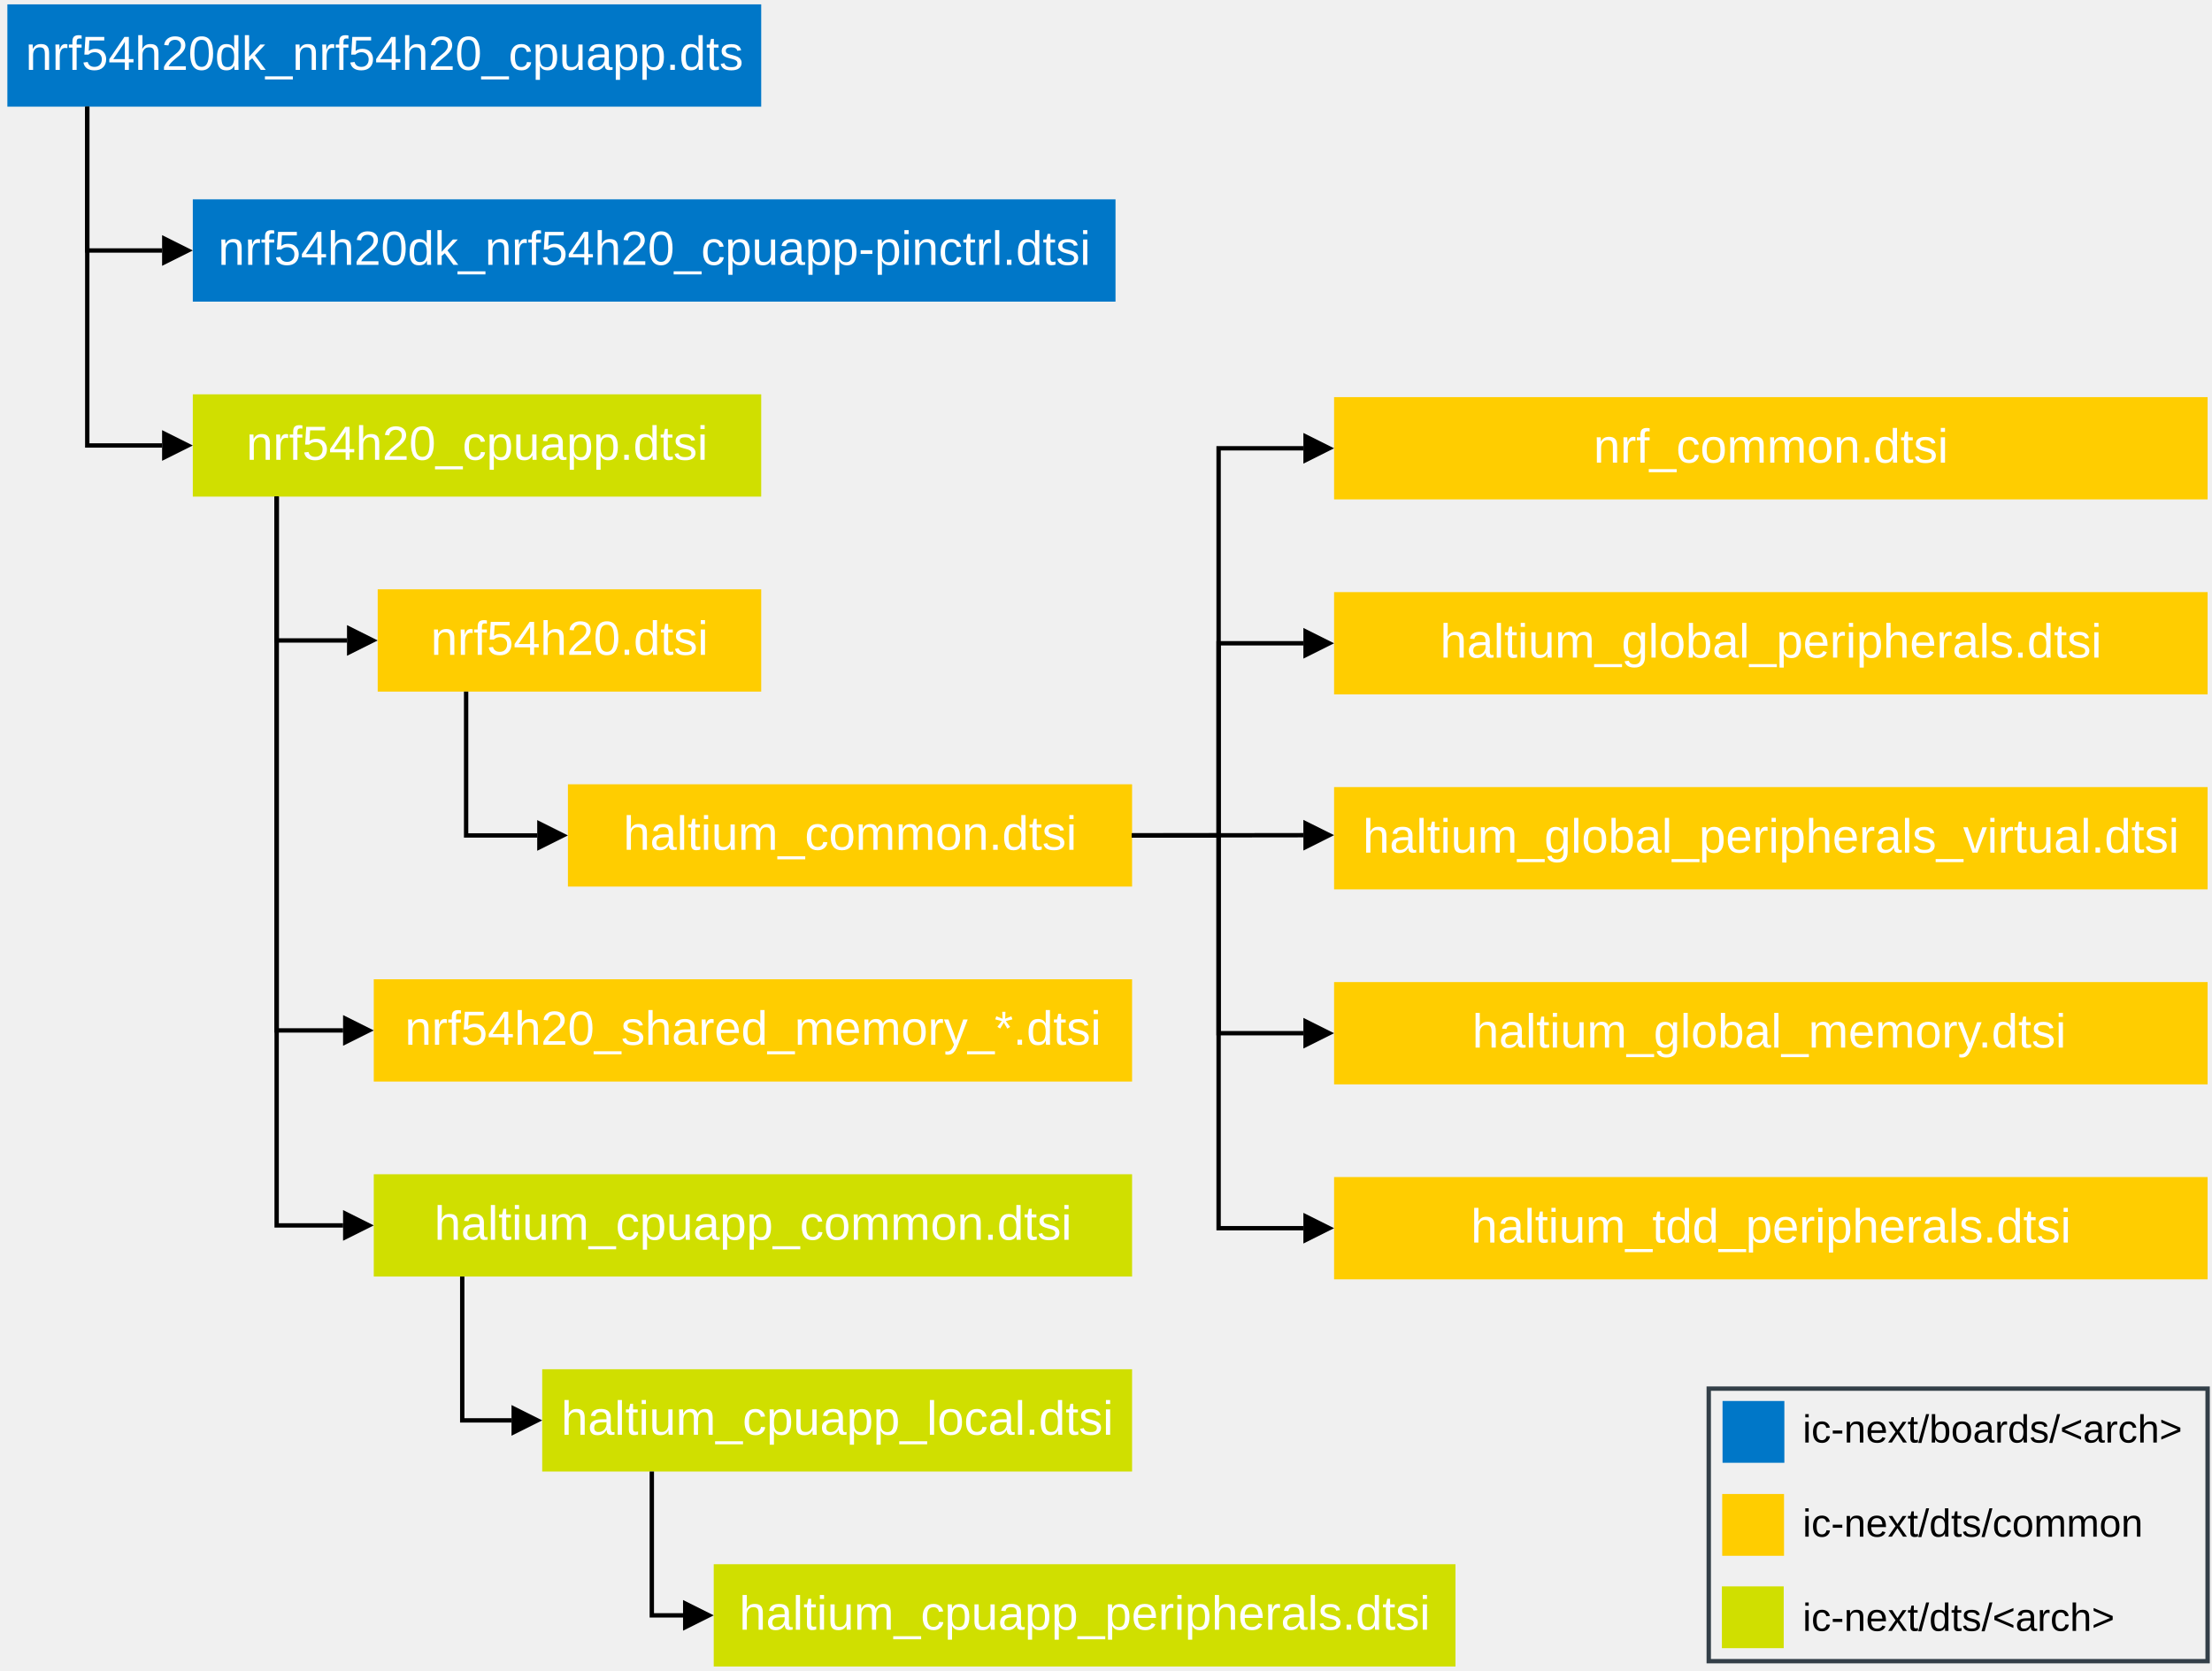
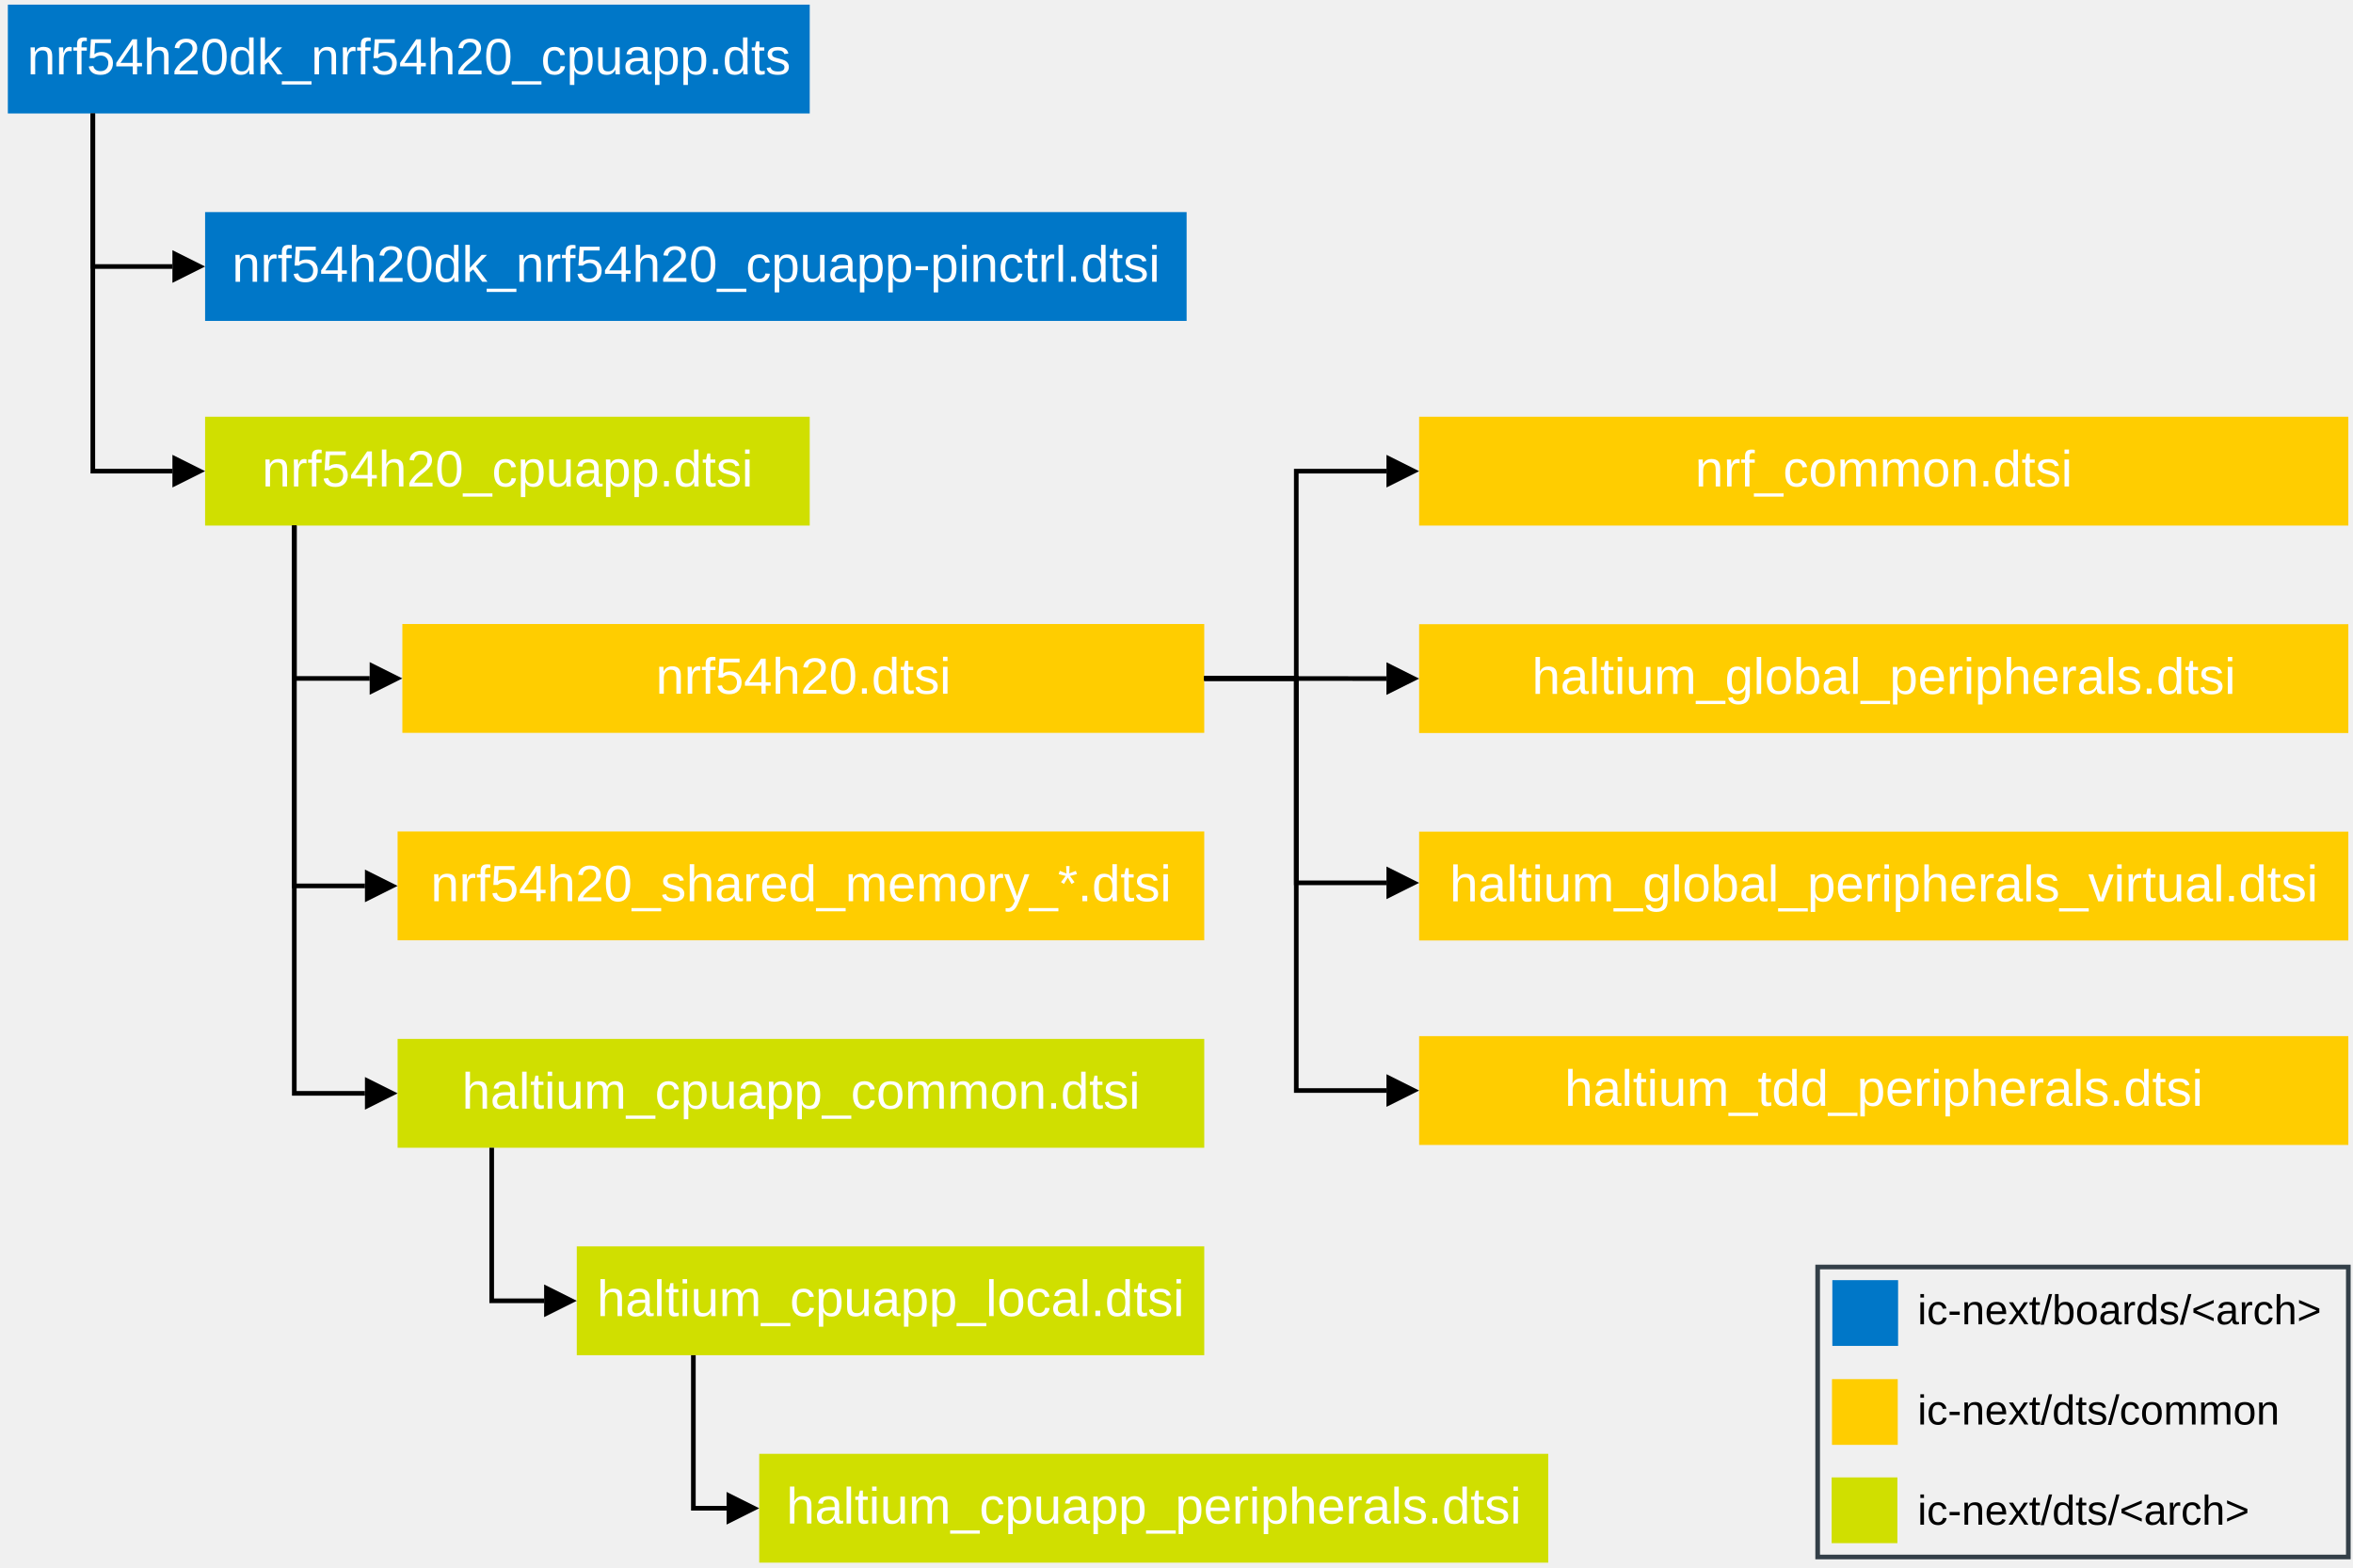
- <svg xmlns="http://www.w3.org/2000/svg" xmlns:xlink="http://www.w3.org/1999/xlink" width="7.044in" height="5.322in" viewBox="0 0 507.188 383.211" xml:space="preserve" color-interpolation-filters="sRGB" class="st10">
+ <svg xmlns="http://www.w3.org/2000/svg" xmlns:xlink="http://www.w3.org/1999/xlink" width="7.044in" height="4.692in" viewBox="0 0 507.188 337.849" xml:space="preserve" color-interpolation-filters="sRGB" class="st10">
  <style type="text/css">
	
		.st1 {fill:#0077c8;stroke:none;stroke-width:1}
		.st2 {fill:#ffffff;font-family:Arial;font-size:0.917em}
		.st3 {fill:#d0df00;stroke:none;stroke-width:1}
		.st4 {fill:#ffcd00;stroke:none;stroke-width:1}
- 		.st5 {marker-end:url(#mrkr4-48);stroke:#000000;stroke-linecap:butt;stroke-width:1}
+ 		.st5 {marker-end:url(#mrkr4-42);stroke:#000000;stroke-linecap:butt;stroke-width:1}
		.st6 {fill:#000000;fill-opacity:1;stroke:#000000;stroke-opacity:1;stroke-width:0.284}
		.st7 {fill:none;stroke:#333f48;stroke-width:1}
		.st8 {fill:#000000;font-family:Arial;font-size:0.75em}
		.st9 {font-size:1em}
		.st10 {fill:none;fill-rule:evenodd;font-size:12px;overflow:visible;stroke-linecap:square;stroke-miterlimit:3}
	
	</style>
  <defs id="Markers">
    <g id="lend4">
      <path d="M 2 1 L 0 0 L 2 -1 L 2 1 " style="stroke:none" />
    </g>
-     <marker id="mrkr4-48" class="st6" refX="-7.04" orient="auto" markerUnits="strokeWidth" overflow="visible">
+     <marker id="mrkr4-42" class="st6" refX="-7.04" orient="auto" markerUnits="strokeWidth" overflow="visible">
      <use xlink:href="#lend4" transform="scale(-3.52,-3.52) " />
    </marker>
  </defs>
  <g>
-     <g id="shape5-1" transform="translate(1.68231,-358.752)">
-       <rect x="0" y="359.752" width="172.852" height="23.459" class="st1" />
-       <text x="4.16" y="374.78" class="st2">nrf54h20dk_nrf54h20_cpuapp.dts</text>
+     <g id="shape5-1" transform="translate(1.68231,-313.39)">
+       <rect x="0" y="314.39" width="172.852" height="23.459" class="st1" />
+       <text x="4.16" y="329.42" class="st2">nrf54h20dk_nrf54h20_cpuapp.dts</text>
    </g>
-     <g id="shape11-4" transform="translate(44.202,-314.033)">
-       <rect x="0" y="359.752" width="211.572" height="23.459" class="st1" />
-       <text x="5.8" y="374.78" class="st2">nrf54h20dk_nrf54h20_cpuapp-pinctrl.dtsi</text>
+     <g id="shape11-4" transform="translate(44.202,-268.671)">
+       <rect x="0" y="314.39" width="211.572" height="23.459" class="st1" />
+       <text x="5.8" y="329.42" class="st2">nrf54h20dk_nrf54h20_cpuapp-pinctrl.dtsi</text>
    </g>
-     <g id="shape12-7" transform="translate(44.202,-269.314)">
-       <rect x="0" y="359.752" width="130.333" height="23.459" class="st3" />
-       <text x="12.26" y="374.78" class="st2">nrf54h20_cpuapp.dtsi</text>
+     <g id="shape12-7" transform="translate(44.202,-224.556)">
+       <rect x="0" y="314.39" width="130.333" height="23.459" class="st3" />
+       <text x="12.26" y="329.42" class="st2">nrf54h20_cpuapp.dtsi</text>
    </g>
-     <g id="shape13-10" transform="translate(86.5975,-224.595)">
-       <rect x="0" y="359.752" width="87.937" height="23.459" class="st4" />
-       <text x="12.17" y="374.78" class="st2">nrf54h20.dtsi</text>
+     <g id="shape14-10" transform="translate(86.7217,-179.876)">
+       <rect x="0" y="314.39" width="172.852" height="23.459" class="st4" />
+       <text x="54.63" y="329.42" class="st2">nrf54h20.dtsi</text>
    </g>
-     <g id="shape14-13" transform="translate(130.214,-179.876)">
-       <rect x="0" y="359.752" width="129.36" height="23.459" class="st4" />
-       <text x="12.71" y="374.78" class="st2">haltium_common.dtsi</text>
+     <g id="shape15-13" transform="translate(85.6953,-135.157)">
+       <rect x="0" y="314.39" width="173.879" height="23.459" class="st4" />
+       <text x="7.14" y="329.42" class="st2">nrf54h20_shared_memory_*.dtsi</text>
    </g>
-     <g id="shape15-16" transform="translate(85.6953,-135.157)">
-       <rect x="0" y="359.752" width="173.879" height="23.459" class="st4" />
-       <text x="7.14" y="374.78" class="st2">nrf54h20_shared_memory_*.dtsi</text>
+     <g id="shape16-16" transform="translate(85.6953,-90.4379)">
+       <rect x="0" y="314.39" width="173.879" height="23.459" class="st3" />
+       <text x="13.87" y="329.42" class="st2">haltium_cpuapp_common.dtsi</text>
    </g>
-     <g id="shape16-19" transform="translate(85.6953,-90.4379)">
-       <rect x="0" y="359.752" width="173.879" height="23.459" class="st3" />
-       <text x="13.87" y="374.78" class="st2">haltium_cpuapp_common.dtsi</text>
+     <g id="shape17-19" transform="translate(124.318,-45.719)">
+       <rect x="0" y="314.39" width="135.256" height="23.459" class="st3" />
+       <text x="4.34" y="329.42" class="st2">haltium_cpuapp_local.dtsi</text>
    </g>
-     <g id="shape17-22" transform="translate(124.318,-45.719)">
-       <rect x="0" y="359.752" width="135.256" height="23.459" class="st3" />
-       <text x="4.34" y="374.78" class="st2">haltium_cpuapp_local.dtsi</text>
+     <g id="shape18-22" transform="translate(163.648,-1)">
+       <rect x="0" y="314.39" width="170.079" height="23.459" class="st3" />
+       <text x="5.85" y="329.42" class="st2">haltium_cpuapp_peripherals.dtsi</text>
    </g>
-     <g id="shape18-25" transform="translate(163.648,-1)">
-       <rect x="0" y="359.752" width="170.079" height="23.459" class="st3" />
-       <text x="5.85" y="374.78" class="st2">haltium_cpuapp_peripherals.dtsi</text>
+     <g id="shape19-25" transform="translate(305.894,-224.556)">
+       <rect x="0" y="314.39" width="200.295" height="23.459" class="st4" />
+       <text x="59.49" y="329.42" class="st2">nrf_common.dtsi</text>
    </g>
-     <g id="shape19-28" transform="translate(305.894,-268.671)">
-       <rect x="0" y="359.752" width="200.295" height="23.459" class="st4" />
-       <text x="59.49" y="374.78" class="st2">nrf_common.dtsi</text>
+     <g id="shape20-28" transform="translate(305.894,-179.837)">
+       <rect x="0" y="314.39" width="200.295" height="23.459" class="st4" />
+       <text x="24.32" y="329.42" class="st2">haltium_global_peripherals.dtsi</text>
    </g>
-     <g id="shape20-31" transform="translate(305.894,-223.952)">
-       <rect x="0" y="359.752" width="200.295" height="23.459" class="st4" />
-       <text x="24.32" y="374.78" class="st2">haltium_global_peripherals.dtsi</text>
+     <g id="shape21-31" transform="translate(305.894,-135.118)">
+       <rect x="0" y="314.39" width="200.295" height="23.459" class="st4" />
+       <text x="6.59" y="329.42" class="st2">haltium_global_peripherals_virtual.dtsi</text>
    </g>
-     <g id="shape21-34" transform="translate(305.894,-179.233)">
-       <rect x="0" y="359.752" width="200.295" height="23.459" class="st4" />
-       <text x="6.59" y="374.78" class="st2">haltium_global_peripherals_virtual.dtsi</text>
+     <g id="shape23-34" transform="translate(305.894,-91.0423)">
+       <rect x="0" y="314.39" width="200.295" height="23.459" class="st4" />
+       <text x="31.36" y="329.42" class="st2">haltium_tdd_peripherals.dtsi</text>
    </g>
-     <g id="shape22-37" transform="translate(305.894,-134.514)">
-       <rect x="0" y="359.752" width="200.295" height="23.459" class="st4" />
-       <text x="31.67" y="374.78" class="st2">haltium_global_memory.dtsi</text>
+     <g id="shape26-37" transform="translate(20,-313.39)">
+       <path d="M0 337.85 L0 370.84 L17.16 370.84" class="st5" />
    </g>
-     <g id="shape23-40" transform="translate(305.894,-89.7947)">
-       <rect x="0" y="359.752" width="200.295" height="23.459" class="st4" />
-       <text x="31.36" y="374.78" class="st2">haltium_tdd_peripherals.dtsi</text>
+     <g id="shape27-43" transform="translate(20,-313.39)">
+       <path d="M0 337.85 L0 414.95 L17.16 414.95" class="st5" />
    </g>
-     <g id="shape26-43" transform="translate(20,-358.752)">
-       <path d="M0 383.21 L0 416.2 L17.16 416.2" class="st5" />
+     <g id="shape28-48" transform="translate(63.4273,-224.556)">
+       <path d="M0 337.85 L0 370.8 L16.25 370.8" class="st5" />
    </g>
-     <g id="shape27-49" transform="translate(20,-358.752)">
-       <path d="M0 383.21 L0 460.92 L17.16 460.92" class="st5" />
+     <g id="shape29-53" transform="translate(63.4273,-224.556)">
+       <path d="M0 337.85 L0 415.52 L15.23 415.52" class="st5" />
    </g>
-     <g id="shape28-54" transform="translate(63.4273,-269.314)">
-       <path d="M0 383.21 L0 416.2 L16.13 416.2" class="st5" />
+     <g id="shape30-58" transform="translate(63.4273,-224.556)">
+       <path d="M0 337.85 L0 460.24 L15.23 460.24" class="st5" />
    </g>
-     <g id="shape29-59" transform="translate(63.4273,-269.314)">
-       <path d="M0 383.21 L0 505.64 L15.23 505.64" class="st5" />
+     <g id="shape32-63" transform="translate(105.981,-90.4379)">
+       <path d="M0 337.85 L0 370.84 L11.3 370.84" class="st5" />
    </g>
-     <g id="shape30-64" transform="translate(63.4273,-269.314)">
-       <path d="M0 383.21 L0 550.36 L15.23 550.36" class="st5" />
+     <g id="shape33-68" transform="translate(149.451,-45.719)">
+       <path d="M0 337.85 L0 370.84 L7.16 370.84" class="st5" />
    </g>
-     <g id="shape31-69" transform="translate(106.872,-224.595)">
-       <path d="M0 383.21 L0 416.2 L16.3 416.2" class="st5" />
+     <g id="shape34-73" transform="translate(259.574,-191.605)">
+       <path d="M0 337.85 L19.84 337.85 L19.84 293.17 L39.28 293.17" class="st5" />
    </g>
-     <g id="shape32-74" transform="translate(105.981,-90.4379)">
-       <path d="M0 383.21 L0 416.2 L11.3 416.2" class="st5" />
+     <g id="shape35-78" transform="translate(259.574,-191.605)">
+       <path d="M0 337.85 L19.84 337.85 L19.84 426.68 L39.28 426.68" class="st5" />
    </g>
-     <g id="shape33-79" transform="translate(149.451,-45.719)">
-       <path d="M0 383.21 L0 416.2 L7.16 416.2" class="st5" />
+     <g id="shape36-83" transform="translate(259.574,-198.673)">
+       <path d="M0 344.92 L39.28 344.95" class="st5" />
    </g>
-     <g id="shape34-84" transform="translate(259.574,-191.605)">
-       <path d="M0 383.21 L19.84 383.21 L19.84 294.42 L39.28 294.42" class="st5" />
+     <g id="shape37-88" transform="translate(259.574,-191.605)">
+       <path d="M0 337.85 L19.84 337.85 L19.84 381.91 L39.28 381.91" class="st5" />
    </g>
-     <g id="shape35-89" transform="translate(259.574,-191.605)">
-       <path d="M0 383.21 L19.84 383.21 L19.84 473.29 L39.28 473.29" class="st5" />
+     <g id="shape39-93" transform="translate(391.8,-2.22168)">
+       <rect x="0" y="275.34" width="114.388" height="62.509" class="st7" />
+       <text x="21.53" y="287.69" class="st8">ic-next/boards/&lt;arch&gt;  <tspan x="21.53" dy="2.4em" class="st9">ic</tspan>-next/dts/common  <tspan x="21.53" dy="2.4em" class="st9">ic</tspan>-next/dts/&lt;arch&gt;</text>
    </g>
-     <g id="shape36-94" transform="translate(259.574,-191.605)">
-       <path d="M0 383.21 L19.84 383.21 L19.84 339.14 L39.28 339.14" class="st5" />
+     <g id="shape40-98" transform="translate(394.966,-47.7226)">
+       <rect x="0" y="323.675" width="14.173" height="14.173" class="st1" />
    </g>
-     <g id="shape37-99" transform="translate(259.574,-184.547)">
-       <path d="M0 376.15 L39.28 376.1" class="st5" />
+     <g id="shape41-100" transform="translate(394.891,-26.3895)">
+       <rect x="0" y="323.675" width="14.173" height="14.173" class="st4" />
    </g>
-     <g id="shape38-104" transform="translate(259.574,-191.605)">
-       <path d="M0 383.21 L19.84 383.21 L19.84 428.57 L39.28 428.57" class="st5" />
-     </g>
-     <g id="shape39-109" transform="translate(391.8,-2.22168)">
-       <rect x="0" y="320.702" width="114.388" height="62.509" class="st7" />
-       <text x="21.53" y="333.06" class="st8">ic-next/boards/&lt;arch&gt;  <tspan x="21.53" dy="2.4em" class="st9">ic</tspan>-next/dts/common  <tspan x="21.53" dy="2.4em" class="st9">ic</tspan>-next/dts/&lt;arch&gt;</text>
-     </g>
-     <g id="shape40-114" transform="translate(394.966,-47.7226)">
-       <rect x="0" y="369.038" width="14.173" height="14.173" class="st1" />
-     </g>
-     <g id="shape41-116" transform="translate(394.891,-26.3895)">
-       <rect x="0" y="369.038" width="14.173" height="14.173" class="st4" />
-     </g>
-     <g id="shape42-118" transform="translate(394.816,-5.20292)">
-       <rect x="0" y="369.038" width="14.173" height="14.173" class="st3" />
+     <g id="shape42-102" transform="translate(394.816,-5.20292)">
+       <rect x="0" y="323.675" width="14.173" height="14.173" class="st3" />
    </g>
  </g>
</svg>
